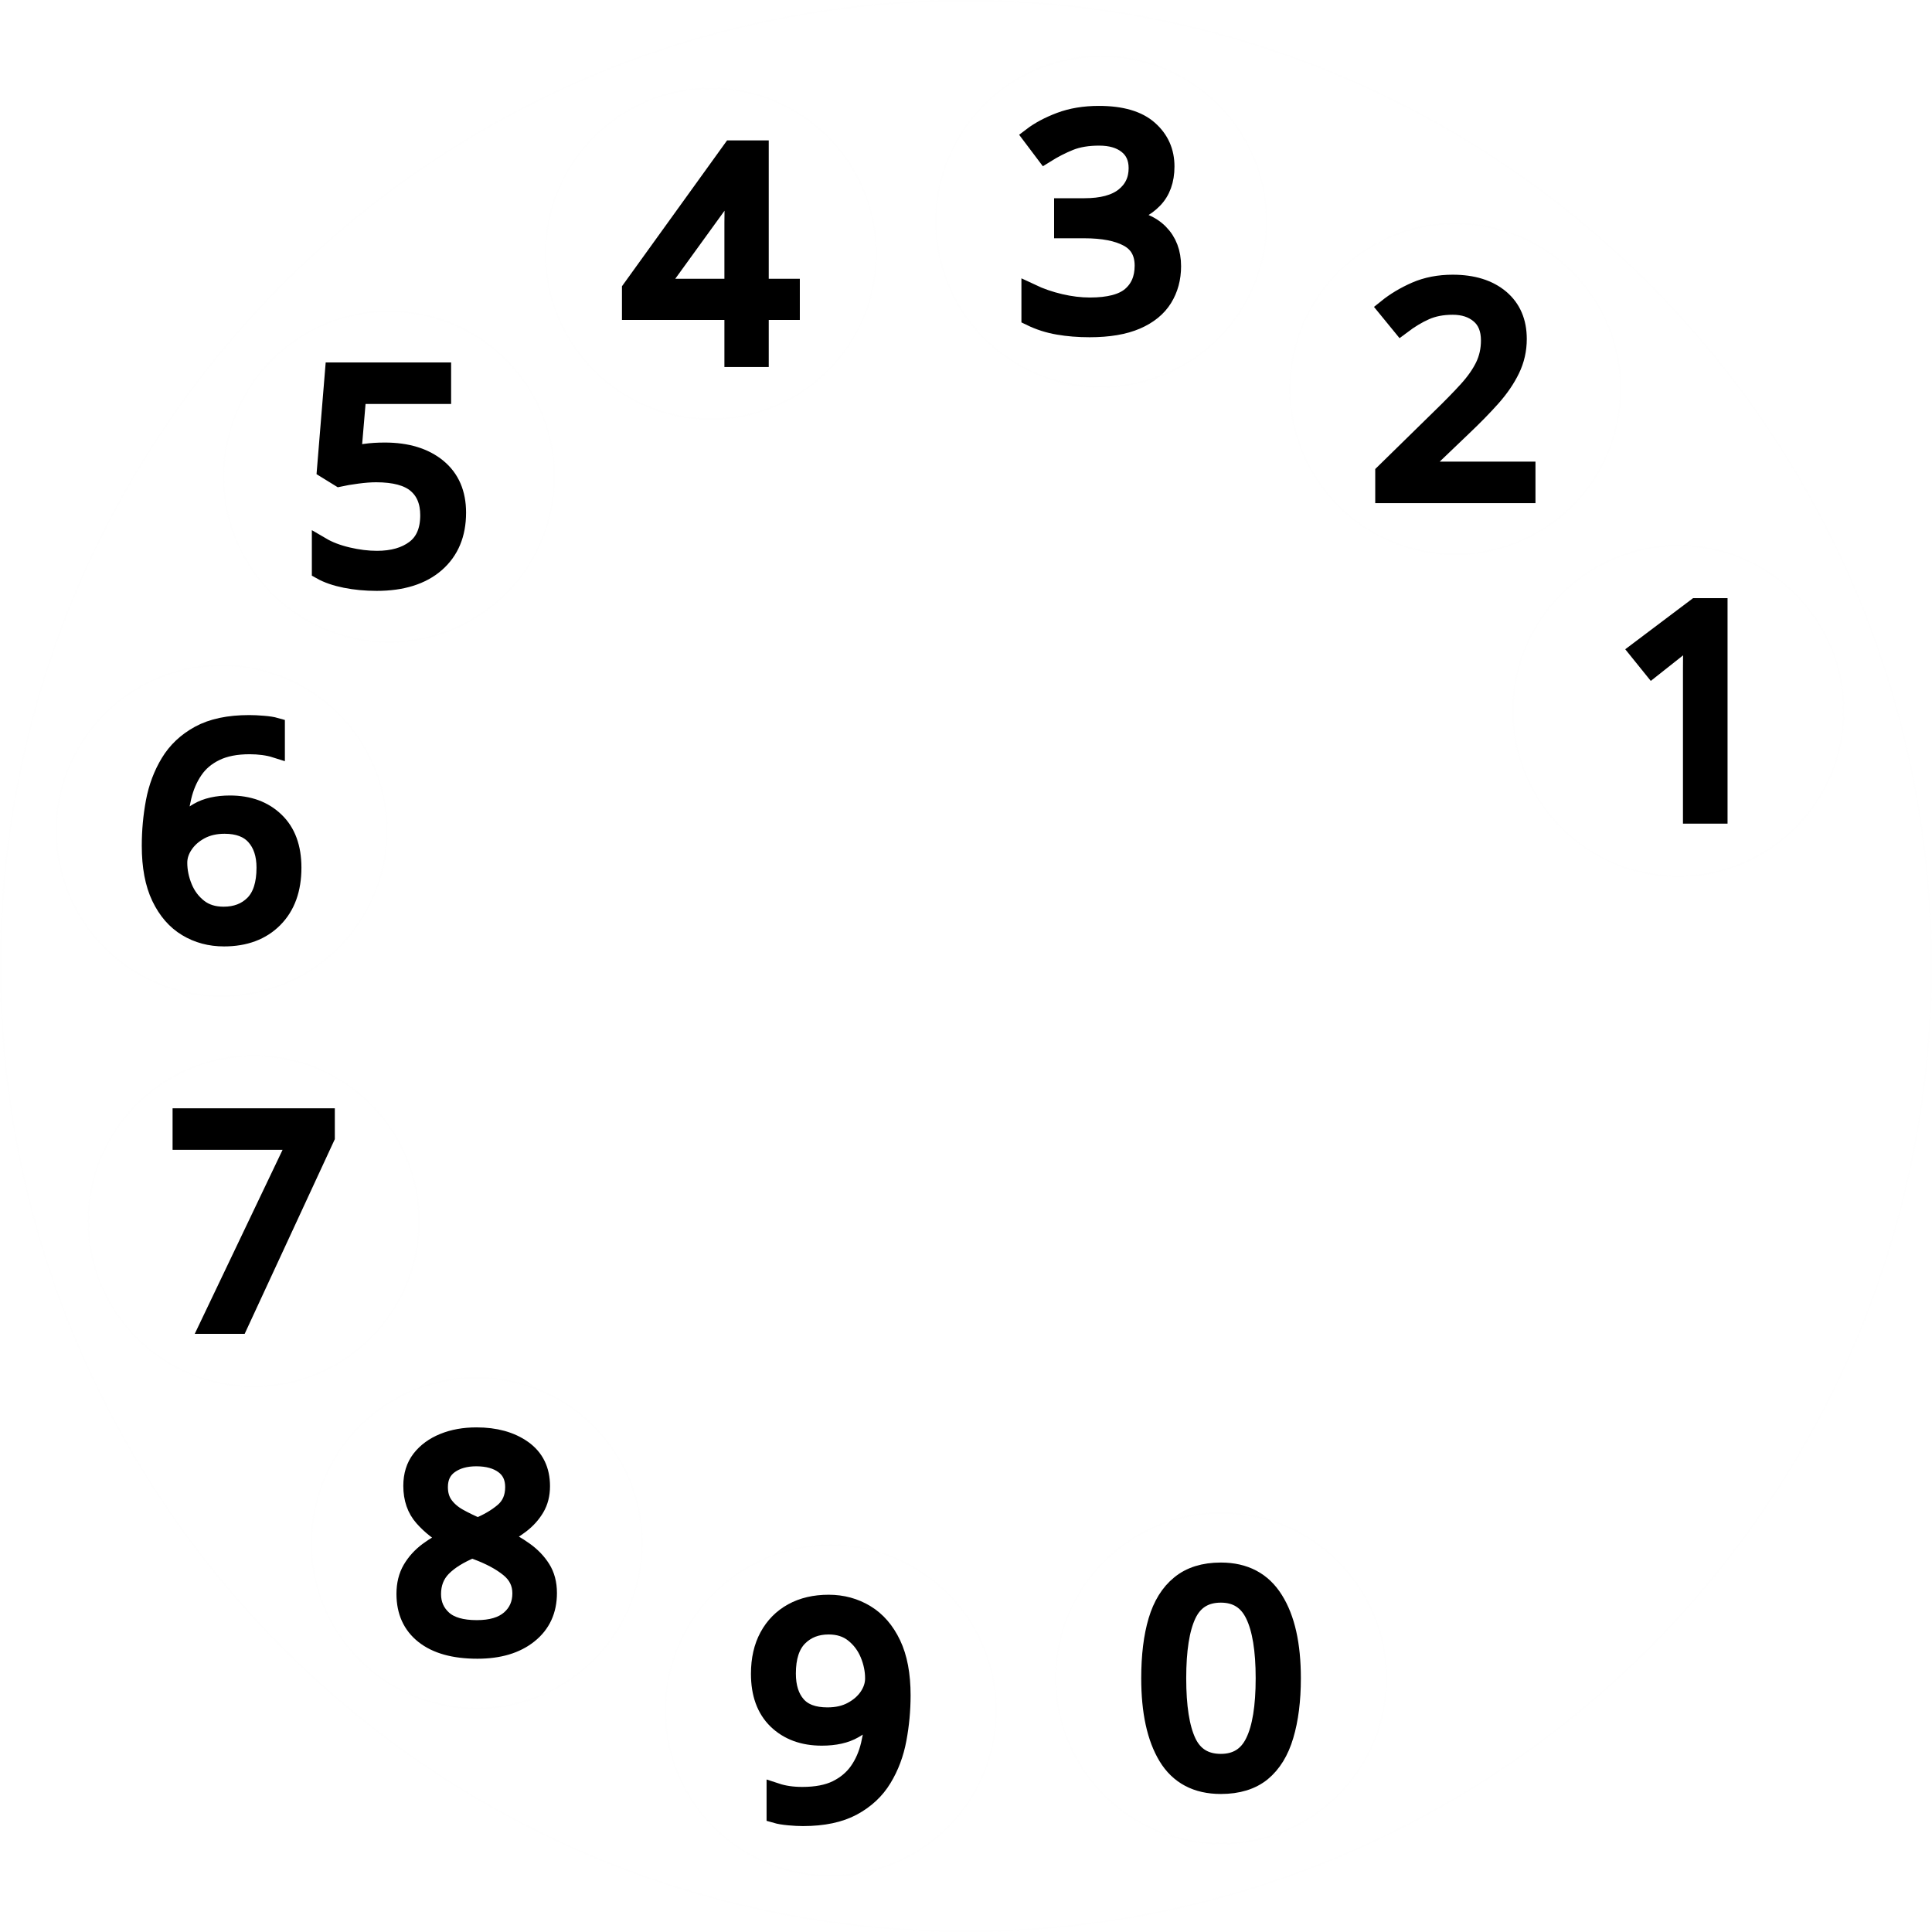
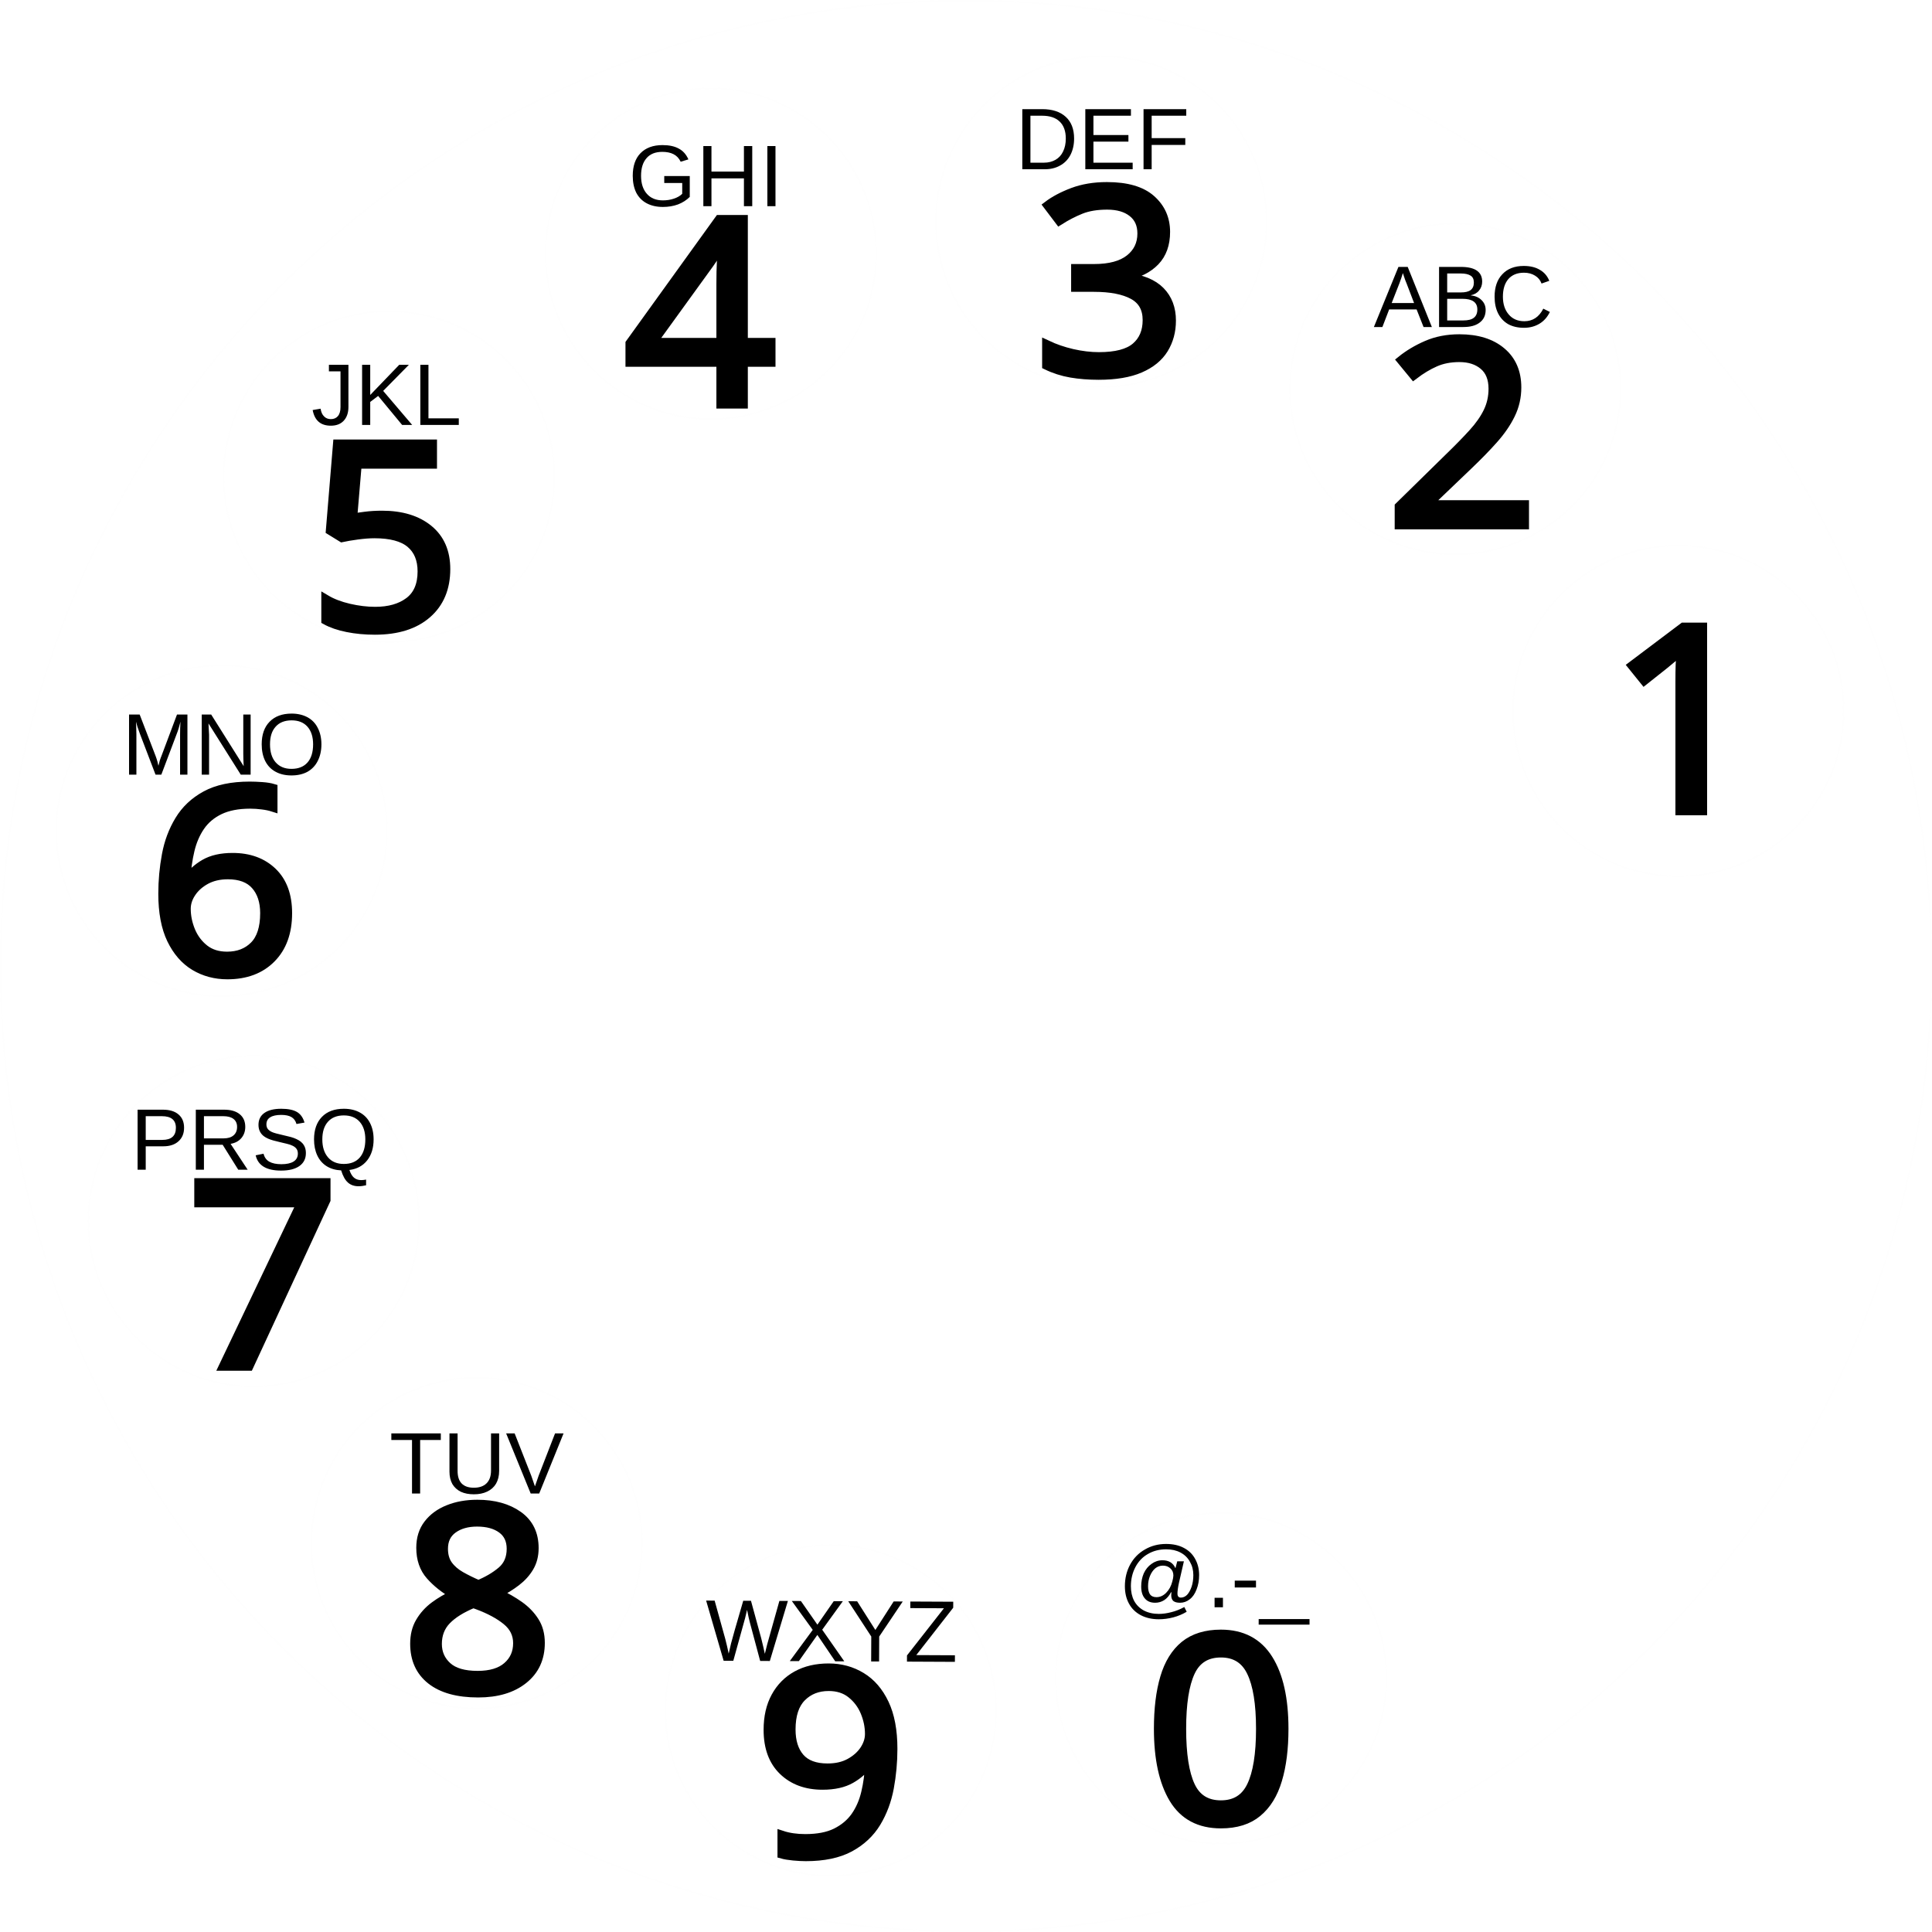
<svg xmlns="http://www.w3.org/2000/svg" width="156.184mm" height="156.184mm" viewBox="0 0 156.184 156.184" version="1.1" id="svg1">
  <defs id="defs1">
+     <rect x="20.352" y="319.885" width="154.272" height="43.699" id="rect4" />
    <rect x="215.143" y="481.869" width="76.746" height="78.364" id="rect10" />
    <rect x="215.143" y="481.869" width="76.746" height="78.364" id="rect11" />
    <rect x="215.143" y="481.869" width="76.746" height="78.364" id="rect12" />
    <rect x="215.143" y="481.869" width="76.746" height="78.364" id="rect13" />
    <rect x="215.143" y="481.869" width="76.746" height="78.364" id="rect14" />
    <rect x="215.143" y="481.869" width="76.746" height="78.364" id="rect15" />
    <rect x="215.143" y="481.869" width="76.746" height="78.364" id="rect16" />
    <rect x="215.143" y="481.869" width="76.746" height="78.364" id="rect17" />
    <rect x="215.143" y="481.869" width="76.746" height="78.364" id="rect18" />
  </defs>
  <g id="layer5" transform="translate(0.05,0.05)">
-     <text xml:space="preserve" style="font-size:23.717px;font-family:sans-serif;-inkscape-font-specification:'sans-serif, Normal';fill:#000000;stroke:#000000;stroke-width:1.5;stroke-linecap:round;paint-order:markers fill stroke" x="90.693" y="145.756" id="text95" transform="scale(1.01218,0.9879661)">
-       <tspan id="tspan95" style="fill:#000000;stroke:#000000;stroke-width:1.5" x="90.693" y="145.756">0</tspan>
+     <text xml:space="preserve" transform="matrix(0.2645833,0,0,0.2645833,5.109612,3.519322)" id="text4" style="font-size:26.667px;font-family:'Liberation Sans';-inkscape-font-specification:'Liberation Sans';white-space:pre;shape-inside:url(#rect4);display:inline;fill:#000000;stroke:none;stroke-width:1.512;stroke-linecap:round;stroke-dasharray:none;paint-order:markers fill stroke">
+       <tspan x="20.352" y="343.905" id="tspan1">PRSQ</tspan>
    </text>
-     <text xml:space="preserve" transform="matrix(0.4323329,0,0,0.4190104,-32.80424,-76.65977)" id="text10" style="font-size:56px;font-family:sans-serif;-inkscape-font-specification:'sans-serif, Normal';white-space:pre;shape-inside:url(#rect10);fill:#000000;stroke:#000000;stroke-width:3.524;stroke-linecap:round;paint-order:markers fill stroke">
-       <tspan x="215.143" y="532.822" id="tspan10">9</tspan>
+     <text xml:space="preserve" style="font-size:21.167px;font-family:sans-serif;-inkscape-font-specification:'sans-serif, Normal';fill:#000000;stroke:#000000;stroke-width:0.7;stroke-linecap:round;stroke-dasharray:none;stroke-dashoffset:0;paint-order:markers fill stroke" x="91.431" y="148.987" id="text95" transform="scale(1.01218,0.9879661)">
+       <tspan id="tspan95" style="font-size:21.167px;fill:#000000;stroke:#000000;stroke-width:0.7;stroke-dasharray:none;stroke-dashoffset:0" x="91.431" y="148.987">0</tspan>
    </text>
-     <text xml:space="preserve" transform="matrix(0.4323329,0,0,0.4190104,-61.4413,-90.18879)" id="text11" style="font-size:56px;font-family:sans-serif;-inkscape-font-specification:'sans-serif, Normal';white-space:pre;shape-inside:url(#rect11);fill:#000000;stroke:#000000;stroke-width:3.524;stroke-linecap:round;paint-order:markers fill stroke">
-       <tspan x="215.143" y="532.822" id="tspan11">8
+     <text xml:space="preserve" transform="matrix(0.4323329,0,0,0.4190104,-32.05226,-71.01595)" id="text10" style="font-size:49.731px;font-family:sans-serif;-inkscape-font-specification:'sans-serif, Normal';white-space:pre;shape-inside:url(#rect10);display:inline;fill:#000000;stroke:#000000;stroke-width:1.645;stroke-linecap:round;stroke-dasharray:none;stroke-dashoffset:0;paint-order:markers fill stroke">
+       <tspan x="215.143" y="527.119" id="tspan4">9</tspan>
+     </text>
+     <text xml:space="preserve" transform="matrix(0.4323329,0,0,0.4190104,-60.60352,-84.2492)" id="text11" style="font-size:49.731px;font-family:sans-serif;-inkscape-font-specification:'sans-serif, Normal';white-space:pre;shape-inside:url(#rect11);display:inline;fill:#000000;stroke:#000000;stroke-width:1.645;stroke-linecap:round;stroke-dasharray:none;stroke-dashoffset:0;paint-order:markers fill stroke">
+       <tspan x="215.143" y="527.119" id="tspan5">8
</tspan>
    </text>
-     <text xml:space="preserve" transform="matrix(0.4323329,0,0,0.4190104,-79.41831,-116.2177)" id="text12" style="font-size:56px;font-family:sans-serif;-inkscape-font-specification:'sans-serif, Normal';white-space:pre;shape-inside:url(#rect12);fill:#000000;stroke:#000000;stroke-width:3.524;stroke-linecap:round;paint-order:markers fill stroke">
-       <tspan x="215.143" y="532.822" id="tspan12">7</tspan>
+     <text xml:space="preserve" transform="matrix(0.4323329,0,0,0.4190104,-77.94834,-110.4507)" id="text12" style="font-size:49.731px;font-family:sans-serif;-inkscape-font-specification:'sans-serif, Normal';white-space:pre;shape-inside:url(#rect12);display:inline;fill:#000000;stroke:#000000;stroke-width:1.645;stroke-linecap:round;stroke-dasharray:none;stroke-dashoffset:0;paint-order:markers fill stroke">
+       <tspan x="215.143" y="527.119" id="tspan6">7</tspan>
    </text>
-     <text xml:space="preserve" transform="matrix(0.4323329,0,0,0.4190104,-82.17169,-147.7722)" id="text13" style="font-size:56px;font-family:sans-serif;-inkscape-font-specification:'sans-serif, Normal';white-space:pre;shape-inside:url(#rect13);fill:#000000;stroke:#000000;stroke-width:3.524;stroke-linecap:round;paint-order:markers fill stroke">
-       <tspan x="215.143" y="532.822" id="tspan13">6</tspan>
+     <text xml:space="preserve" transform="matrix(0.4323329,0,0,0.4190104,-81.0934,-142.3058)" id="text13" style="font-size:49.731px;font-family:sans-serif;-inkscape-font-specification:'sans-serif, Normal';white-space:pre;shape-inside:url(#rect13);display:inline;fill:#000000;stroke:#000000;stroke-width:1.645;stroke-linecap:round;stroke-dasharray:none;stroke-dashoffset:0;paint-order:markers fill stroke">
+       <tspan x="215.143" y="527.119" id="tspan7">6</tspan>
    </text>
-     <text xml:space="preserve" transform="matrix(0.4323329,0,0,0.4190104,-68.61847,-176.5145)" id="text14" style="font-size:56px;font-family:sans-serif;-inkscape-font-specification:'sans-serif, Normal';white-space:pre;shape-inside:url(#rect14);fill:#000000;stroke:#000000;stroke-width:3.524;stroke-linecap:round;paint-order:markers fill stroke">
-       <tspan x="215.143" y="532.822" id="tspan14">5</tspan>
+     <text xml:space="preserve" transform="matrix(0.4323329,0,0,0.4190104,-68.09064,-170.1633)" id="text14" style="font-size:49.731px;font-family:sans-serif;-inkscape-font-specification:'sans-serif, Normal';white-space:pre;shape-inside:url(#rect14);display:inline;fill:#000000;stroke:#000000;stroke-width:1.645;stroke-linecap:round;stroke-dasharray:none;stroke-dashoffset:0;paint-order:markers fill stroke">
+       <tspan x="215.143" y="527.119" id="tspan8">5</tspan>
    </text>
-     <text xml:space="preserve" transform="matrix(0.4323329,0,0,0.4190104,-42.529,-194.3756)" id="text15" style="font-size:56px;font-family:sans-serif;-inkscape-font-specification:'sans-serif, Normal';white-space:pre;shape-inside:url(#rect15);fill:#000000;stroke:#000000;stroke-width:3.524;stroke-linecap:round;paint-order:markers fill stroke">
-       <tspan x="215.143" y="532.822" id="tspan15">4</tspan>
+     <text xml:space="preserve" transform="matrix(0.4323329,0,0,0.4190104,-42.59701,-188.2341)" id="text15" style="font-size:49.731px;font-family:sans-serif;-inkscape-font-specification:'sans-serif, Normal';white-space:pre;shape-inside:url(#rect15);display:inline;fill:#000000;stroke:#000000;stroke-width:1.645;stroke-linecap:round;stroke-dasharray:none;stroke-dashoffset:0;paint-order:markers fill stroke">
+       <tspan x="215.143" y="527.119" id="tspan9">4</tspan>
    </text>
-     <text xml:space="preserve" transform="matrix(0.4323329,0,0,0.4190104,-10.81719,-197.0186)" id="text16" style="font-size:56px;font-family:sans-serif;-inkscape-font-specification:'sans-serif, Normal';white-space:pre;shape-inside:url(#rect16);fill:#000000;stroke:#000000;stroke-width:3.524;stroke-linecap:round;paint-order:markers fill stroke">
-       <tspan x="215.143" y="532.822" id="tspan16">3</tspan>
+     <text xml:space="preserve" transform="matrix(0.4323329,0,0,0.4190104,-9.427995,-190.7711)" id="text16" style="font-size:49.731px;font-family:sans-serif;-inkscape-font-specification:'sans-serif, Normal';white-space:pre;shape-inside:url(#rect16);display:inline;fill:#000000;stroke:#000000;stroke-width:1.645;stroke-linecap:round;stroke-dasharray:none;stroke-dashoffset:0;paint-order:markers fill stroke">
+       <tspan x="215.143" y="527.119" id="tspan10">3</tspan>
    </text>
-     <text xml:space="preserve" transform="matrix(0.4323329,0,0,0.4190104,17.71093,-183.3722)" id="text17" style="font-size:56px;font-family:sans-serif;-inkscape-font-specification:'sans-serif, Normal';white-space:pre;shape-inside:url(#rect17);fill:#000000;stroke:#000000;stroke-width:3.524;stroke-linecap:round;paint-order:markers fill stroke">
-       <tspan x="215.143" y="532.822" id="tspan17">2</tspan>
+     <text xml:space="preserve" transform="matrix(0.4323329,0,0,0.4190104,19.00548,-178.4676)" id="text17" style="font-size:49.731px;font-family:sans-serif;-inkscape-font-specification:'sans-serif, Normal';white-space:pre;shape-inside:url(#rect17);display:inline;fill:#000000;stroke:#000000;stroke-width:1.645;stroke-linecap:round;stroke-dasharray:none;stroke-dashoffset:0;paint-order:markers fill stroke">
+       <tspan x="215.143" y="527.119" id="tspan11">2</tspan>
    </text>
-     <text xml:space="preserve" transform="matrix(0.4323329,0,0,0.4190104,37.23742,-157.4606)" id="text18" style="font-size:56px;font-family:sans-serif;-inkscape-font-specification:'sans-serif, Normal';white-space:pre;shape-inside:url(#rect18);fill:#000000;stroke:#000000;stroke-width:3.524;stroke-linecap:round;paint-order:markers fill stroke">
-       <tspan x="215.143" y="532.822" id="tspan18">1</tspan>
+     <text xml:space="preserve" transform="matrix(0.4323329,0,0,0.4190104,36.95059,-155.3603)" id="text18" style="font-size:49.731px;font-family:sans-serif;-inkscape-font-specification:'sans-serif, Normal';white-space:pre;shape-inside:url(#rect18);display:inline;fill:#000000;stroke:#000000;stroke-width:1.645;stroke-linecap:round;stroke-dasharray:none;stroke-dashoffset:0;paint-order:markers fill stroke">
+       <tspan x="215.143" y="527.119" id="tspan12">1</tspan>
    </text>
    <text xml:space="preserve" style="font-size:14.817px;font-family:sans-serif;-inkscape-font-specification:'sans-serif, Normal';fill:#000000;stroke:#000000;stroke-width:1.5;stroke-linecap:round;paint-order:markers fill stroke" x="-7.771" y="92.454" id="text19">
      <tspan id="tspan19" style="stroke-width:1.5" x="-7.771" y="92.454" />
    </text>
    <path id="path10" style="display:inline;opacity:0.013;fill:none;stroke:#999999;stroke-width:0.1;stroke-linecap:round;stroke-dasharray:none;paint-order:markers fill stroke" d="M 105,70.457 A 78.042,78.042 0 0 0 26.958,148.499 78.042,78.042 0 0 0 105,226.541 78.042,78.042 0 0 0 183.042,148.499 78.042,78.042 0 0 0 105,70.457 Z m 11.292,4.497 c 2.155,0.056 4.327,0.635 6.325,1.789 6.394,3.691 8.585,11.867 4.893,18.26 -3.691,6.394 -11.867,8.585 -18.261,4.893 -6.394,-3.691 -8.584,-11.867 -4.893,-18.261 2.538,-4.396 7.195,-6.805 11.936,-6.682 z m -31.913,2.594 c 7.383,0 13.368,5.985 13.368,13.368 0,7.383 -5.985,13.368 -13.368,13.368 -7.383,0 -13.368,-5.985 -13.368,-13.368 0,-7.383 5.985,-13.368 13.368,-13.368 z m 59.82,10.935 c 4.741,-0.123 9.398,2.286 11.936,6.681 3.691,6.394 1.501,14.57 -4.893,18.261 -6.394,3.691 -14.57,1.501 -18.261,-4.893 -3.691,-6.394 -1.5,-14.57 4.893,-18.261 1.998,-1.154 4.17,-1.733 6.325,-1.789 z m -86.208,7.092 c 4.741,-0.123 9.398,2.286 11.936,6.682 3.691,6.394 1.501,14.569 -4.893,18.261 -6.394,3.691 -14.57,1.5 -18.261,-4.893 -3.691,-6.394 -1.501,-14.569 4.893,-18.26 1.998,-1.154 4.17,-1.733 6.325,-1.789 z M 162.583,114.51 c 7.383,0 13.368,5.985 13.368,13.368 0,7.383 -5.985,13.368 -13.368,13.368 -7.383,0 -13.368,-5.985 -13.368,-13.368 0,-7.383 5.985,-13.368 13.368,-13.368 z m -117.404,9.691 c 2.155,0.056 4.327,0.635 6.325,1.789 6.394,3.691 8.585,11.867 4.893,18.261 -3.691,6.394 -11.867,8.584 -18.261,4.893 -6.394,-3.691 -8.584,-11.867 -4.893,-18.26 2.538,-4.396 7.195,-6.805 11.936,-6.682 z m 2.237,31.552 c 7.383,0 13.368,5.985 13.368,13.368 0,7.383 -5.985,13.368 -13.368,13.368 -7.383,0 -13.368,-5.985 -13.368,-13.368 0,-7.383 5.985,-13.368 13.368,-13.368 z m 17.667,26.031 c 4.741,-0.123 9.398,2.286 11.936,6.681 3.691,6.394 1.5,14.57 -4.893,18.261 -6.394,3.691 -14.569,1.501 -18.26,-4.893 -3.691,-6.394 -1.501,-14.569 4.893,-18.261 1.998,-1.154 4.17,-1.733 6.325,-1.789 z m 60.538,10.931 c 7.383,0 13.368,5.985 13.368,13.368 0,7.383 -5.985,13.368 -13.368,13.368 -7.383,0 -13.368,-5.985 -13.368,-13.368 0,-7.383 5.985,-13.368 13.368,-13.368 z m -31.196,2.598 c 2.155,0.056 4.327,0.635 6.325,1.789 6.394,3.691 8.584,11.867 4.893,18.261 -3.691,6.394 -11.867,8.584 -18.26,4.893 -6.394,-3.691 -8.585,-11.867 -4.893,-18.26 2.538,-4.396 7.195,-6.805 11.936,-6.682 z" transform="translate(-26.95805,-70.45747)" />
+     <text xml:space="preserve" style="font-size:7.056px;font-family:'Liberation Sans';-inkscape-font-specification:'Liberation Sans';white-space:pre;fill:#000000;stroke-width:2;stroke-linecap:round;paint-order:markers fill stroke" id="text1" x="110.999" y="26.389">ABC</text>
+     <text xml:space="preserve" style="font-size:7.056px;font-family:'Liberation Sans';-inkscape-font-specification:'Liberation Sans';white-space:pre;display:inline;fill:#000000;stroke-width:2;stroke-linecap:round;paint-order:markers fill stroke" id="text1-8" x="25.119" y="34.3">JKL</text>
+     <text xml:space="preserve" style="font-size:7.056px;font-family:'Liberation Sans';-inkscape-font-specification:'Liberation Sans';white-space:pre;display:inline;fill:#000000;stroke-width:2;stroke-linecap:round;paint-order:markers fill stroke" id="text1-3" x="82.014" y="13.632">DEF</text>
+     <text xml:space="preserve" style="font-size:7.056px;font-family:'Liberation Sans';-inkscape-font-specification:'Liberation Sans';white-space:pre;display:inline;fill:#000000;stroke-width:2;stroke-linecap:round;paint-order:markers fill stroke" id="text1-6-2" x="9.804" y="62.577">MNO</text>
+     <text xml:space="preserve" style="font-size:7.056px;font-family:'Liberation Sans';-inkscape-font-specification:'Liberation Sans';white-space:pre;display:inline;fill:#000000;stroke-width:2;stroke-linecap:round;paint-order:markers fill stroke" id="text1-6" x="50.742" y="16.618">GHI</text>
+     <text xml:space="preserve" style="font-size:7.056px;font-family:'Liberation Sans';-inkscape-font-specification:'Liberation Sans';white-space:pre;display:inline;fill:#000000;stroke-width:2;stroke-linecap:round;paint-order:markers fill stroke" id="text1-6-1" x="31.429" y="120.689">TUV</text>
+     <text xml:space="preserve" style="font-size:7.056px;font-family:'Liberation Sans';-inkscape-font-specification:'Liberation Sans';white-space:pre;display:inline;fill:#000000;stroke-width:2;stroke-linecap:round;paint-order:markers fill stroke" id="text1-6-5" transform="rotate(0.26714)" x="57.607" y="133.936">WXYZ</text>
+     <text xml:space="preserve" style="font-size:19.066px;font-family:'Liberation Sans';-inkscape-font-specification:'Liberation Sans';display:inline;fill:#000000;stroke:none;stroke-width:0.36;stroke-linecap:round;stroke-dasharray:none;paint-order:markers fill stroke" x="124.3" y="1.152" id="text2" transform="matrix(1.110178,1.8843925e-8,-1.3607524e-8,1.110178,-47.03583,124.5297)">
+       <tspan id="tspan2" style="fill:#000000;stroke-width:0.36" x="124.3" y="1.152" />
+     </text>
+     <text xml:space="preserve" style="font-size:6.355px;font-family:'Liberation Sans';-inkscape-font-specification:'Liberation Sans';display:inline;fill:#000000;stroke:none;stroke-width:0.36;stroke-linecap:round;stroke-dasharray:none;paint-order:markers fill stroke" x="123.733" y="4.82" id="text3" transform="matrix(1.110178,2.2209566e-8,-1.3607524e-8,1.110178,-47.03583,124.5297)">
+       <tspan id="tspan3" style="font-size:6.355px;stroke-width:0.36" x="123.733" y="4.82">@.-_</tspan>
+     </text>
  </g>
</svg>
